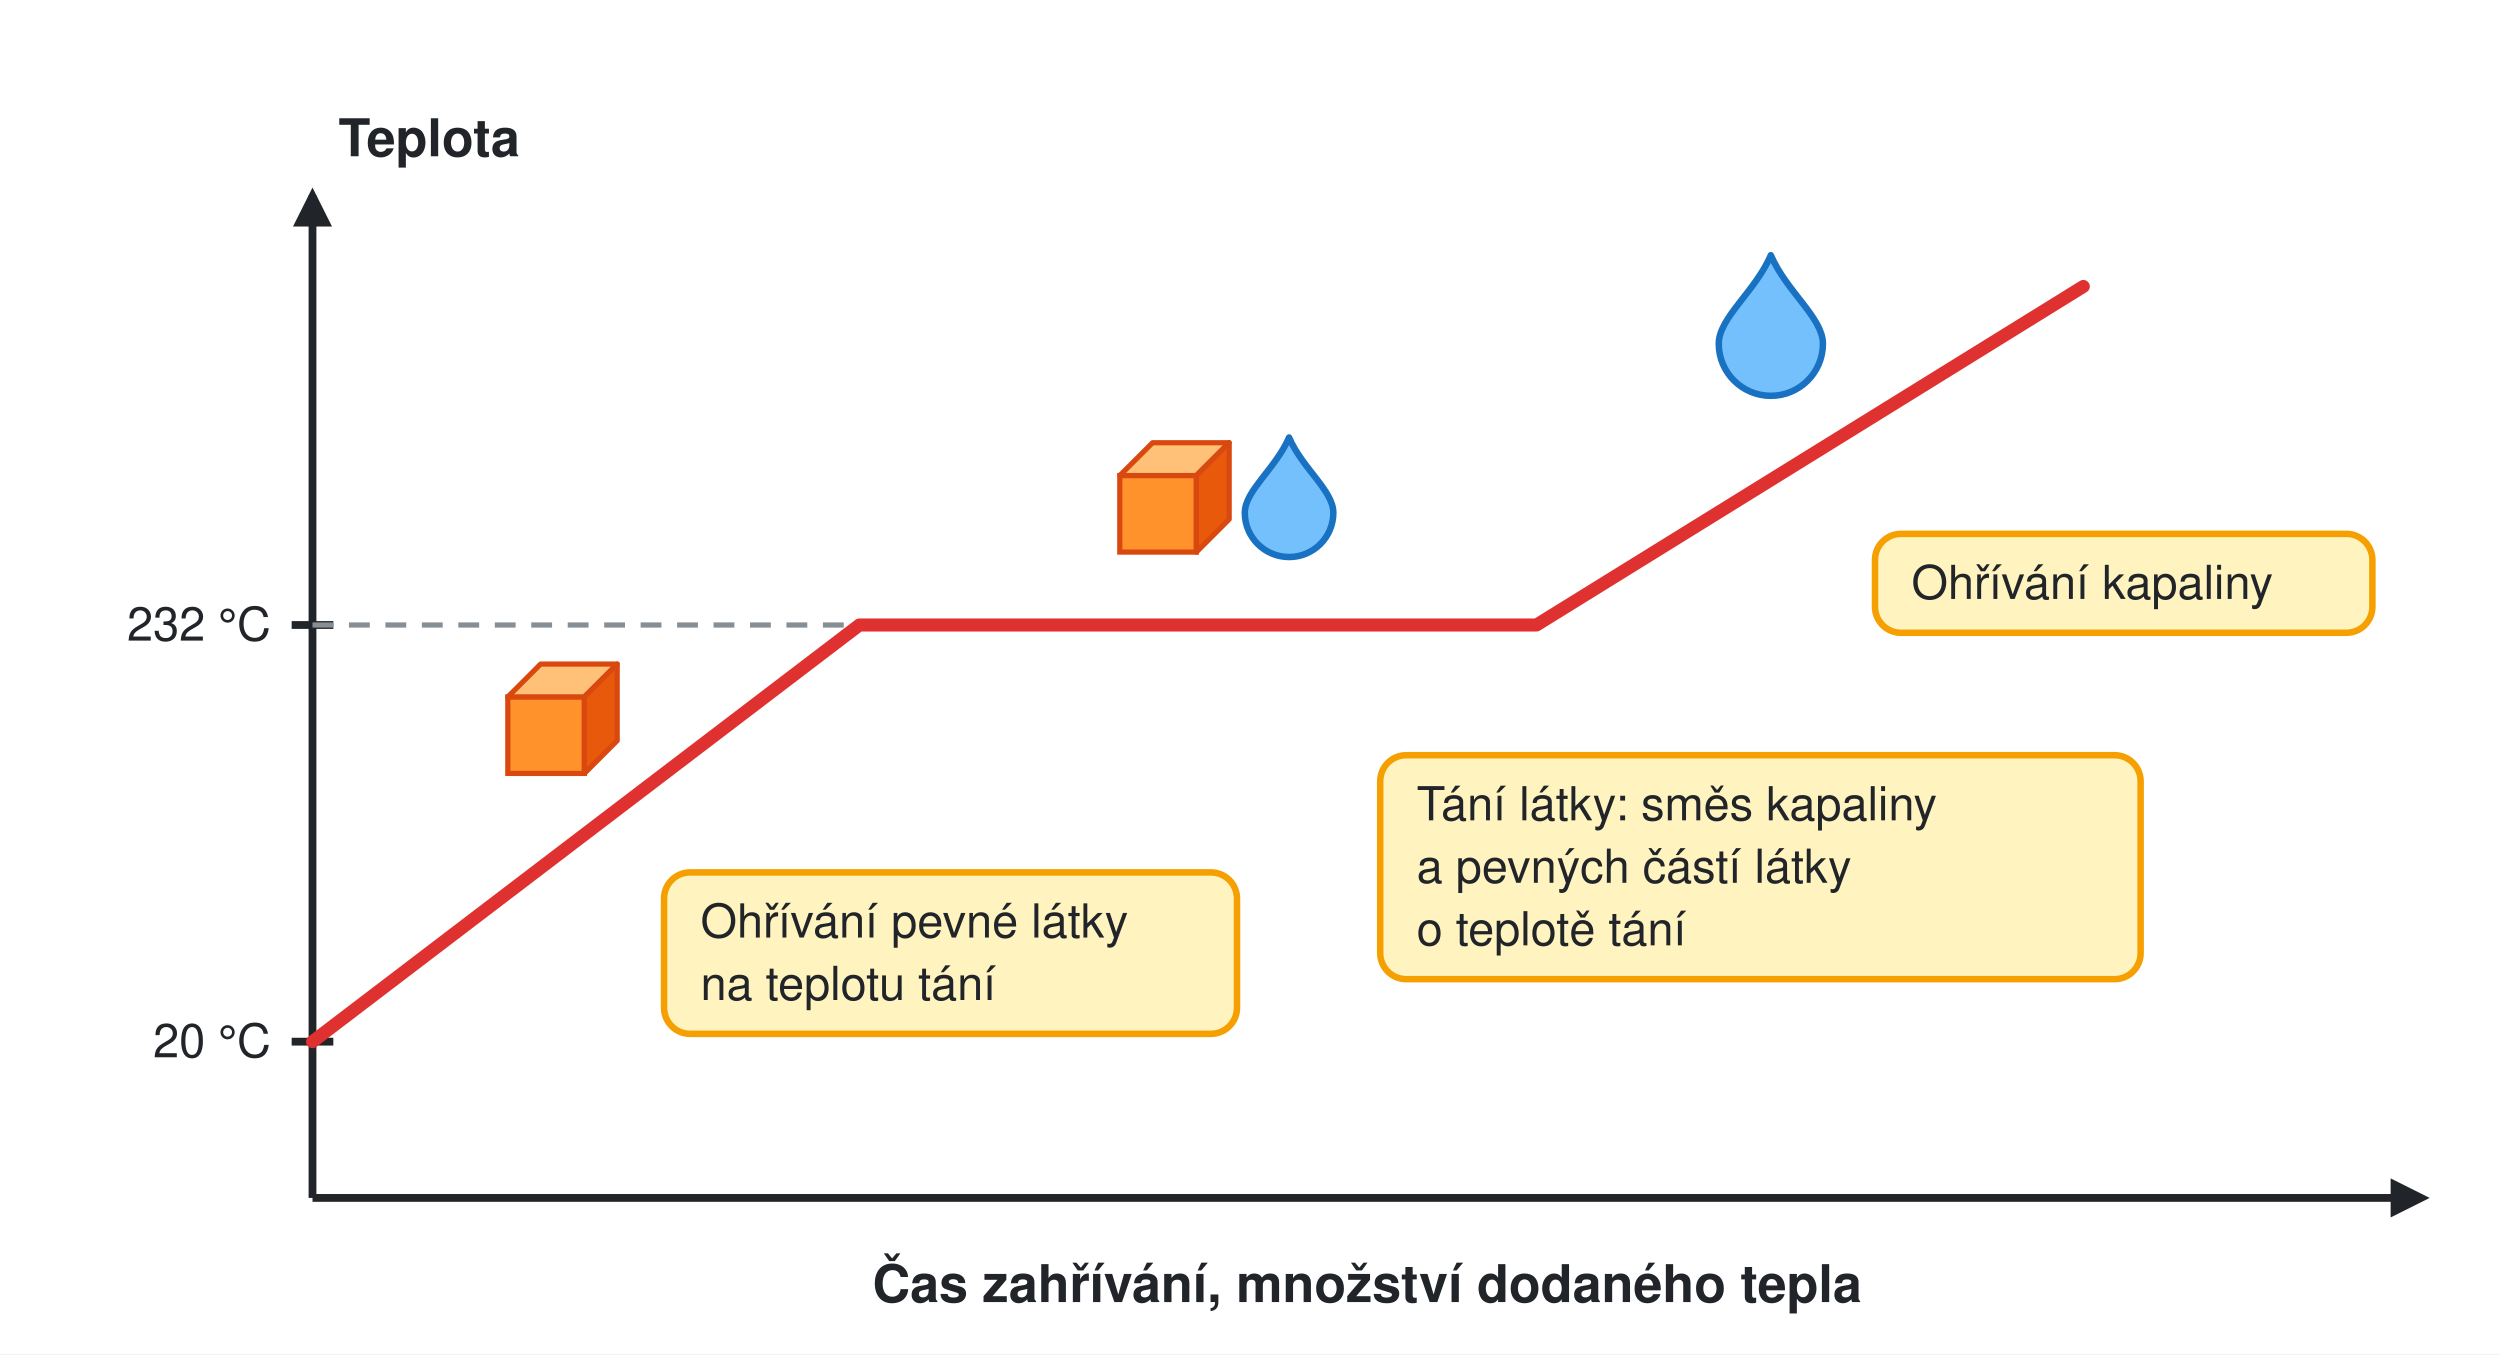
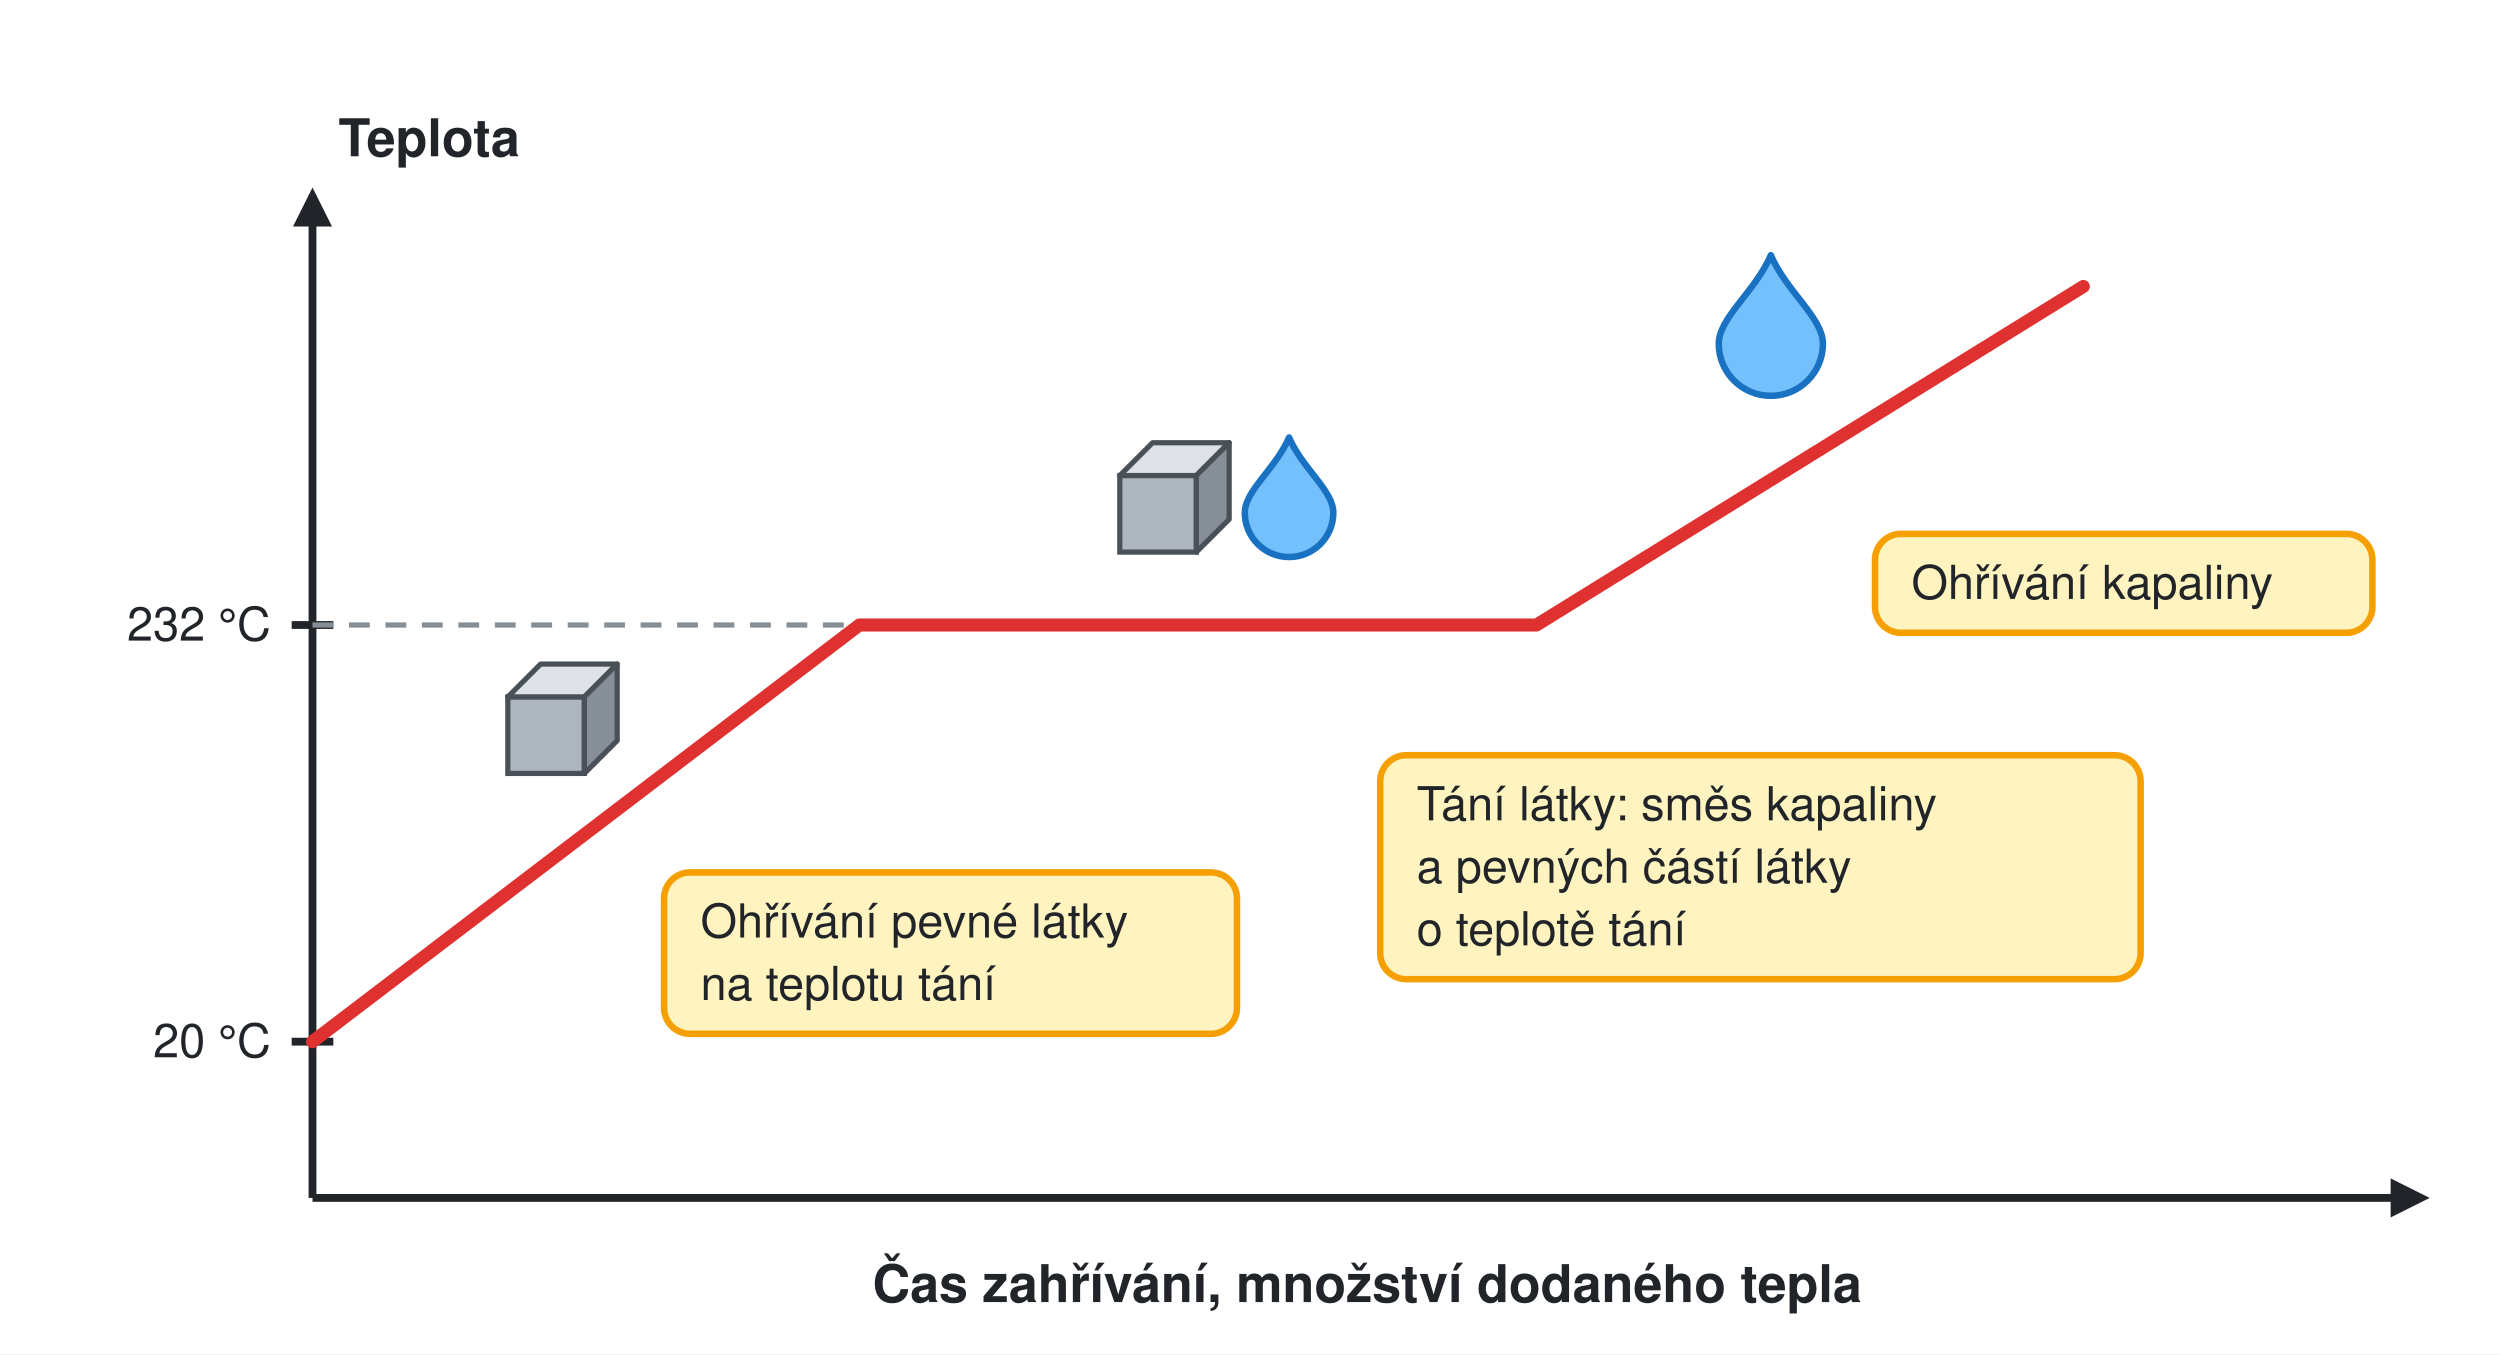
<svg xmlns="http://www.w3.org/2000/svg" viewBox="0 0 960 520" width="960" height="520" font-family="Helvetica, Arial, sans-serif">
  <defs>
    <marker id="ahk" viewBox="0 0 10 10" refX="8" refY="5" markerWidth="5" markerHeight="5" orient="auto">
      <path d="M0,0 L10,5 L0,10 z" fill="#212529" />
    </marker>
    <marker id="ahr" viewBox="0 0 10 10" refX="8" refY="5" markerWidth="5" markerHeight="5" orient="auto">
      <path d="M0,0 L10,5 L0,10 z" fill="#e03131" />
    </marker>
    <marker id="ahb" viewBox="0 0 10 10" refX="8" refY="5" markerWidth="5" markerHeight="5" orient="auto">
      <path d="M0,0 L10,5 L0,10 z" fill="#1971c2" />
    </marker>
    <marker id="ahy" viewBox="0 0 10 10" refX="8" refY="5" markerWidth="5" markerHeight="5" orient="auto">
      <path d="M0,0 L10,5 L0,10 z" fill="#e67700" />
    </marker>
    <marker id="ahg" viewBox="0 0 10 10" refX="8" refY="5" markerWidth="5" markerHeight="5" orient="auto">
      <path d="M0,0 L10,5 L0,10 z" fill="#868e96" />
    </marker>
  </defs>
  <rect width="960" height="520" fill="#ffffff" />
  <text x="130" y="60" font-size="20" text-anchor="start" font-weight="bold" fill="#212529">Teplota</text>
  <line x1="120" y1="460" x2="120" y2="75" stroke="#212529" stroke-width="3" marker-end="url(#ahk)" />
  <line x1="120" y1="460" x2="930" y2="460" stroke="#212529" stroke-width="3" marker-end="url(#ahk)" />
  <line x1="112" y1="400" x2="128" y2="400" stroke="#212529" stroke-width="3" />
  <text x="104" y="406" font-size="18" text-anchor="end" font-weight="normal" fill="#212529">20 °C</text>
  <line x1="112" y1="240" x2="128" y2="240" stroke="#212529" stroke-width="3" />
  <text x="104" y="246" font-size="18" text-anchor="end" font-weight="normal" fill="#212529">232 °C</text>
  <line x1="120" y1="240" x2="590" y2="240" stroke="#868e96" stroke-width="2" stroke-dasharray="8 6" />
  <path d="M120,400 L330,240 L590,240 L800,110" fill="none" stroke="#e03131" stroke-width="5" stroke-linejoin="round" stroke-linecap="round" />
  <text x="525" y="500" font-size="20" text-anchor="middle" font-weight="bold" fill="#212529">Čas zahřívání, množství dodaného tepla</text>
-   <rect x="195" y="267.6" width="29.4" height="29.4" rx="0" fill="#ff922b" stroke="#d9480f" stroke-width="2" />
-   <polygon points="195.0,267.6 207.6,255.0 237.0,255.0 224.4,267.6" fill="#ffc078" stroke="#d9480f" stroke-width="2" stroke-linejoin="round" />
-   <polygon points="224.4,267.6 237.0,255.0 237.0,284.4 224.4,297.0" fill="#e8590c" stroke="#d9480f" stroke-width="2" stroke-linejoin="round" />
-   <rect x="430" y="182.6" width="29.4" height="29.4" rx="0" fill="#ff922b" stroke="#d9480f" stroke-width="2" />
-   <polygon points="430.0,182.6 442.6,170.0 472.0,170.0 459.4,182.6" fill="#ffc078" stroke="#d9480f" stroke-width="2" stroke-linejoin="round" />
-   <polygon points="459.4,182.6 472.0,170.0 472.0,199.4 459.4,212.0" fill="#e8590c" stroke="#d9480f" stroke-width="2" stroke-linejoin="round" />
+   <rect x="195" y="267.6" width="29.4" height="29.4" rx="0" fill="#adb5bd" stroke="#495057" stroke-width="2" />
+   <polygon points="195.0,267.6 207.6,255.0 237.0,255.0 224.4,267.6" fill="#dee2e6" stroke="#495057" stroke-width="2" stroke-linejoin="round" />
+   <polygon points="224.4,267.6 237.0,255.0 237.0,284.4 224.4,297.0" fill="#868e96" stroke="#495057" stroke-width="2" stroke-linejoin="round" />
+   <rect x="430" y="182.6" width="29.4" height="29.4" rx="0" fill="#adb5bd" stroke="#495057" stroke-width="2" />
+   <polygon points="430.0,182.6 442.6,170.0 472.0,170.0 459.4,182.6" fill="#dee2e6" stroke="#495057" stroke-width="2" stroke-linejoin="round" />
+   <polygon points="459.4,182.6 472.0,170.0 472.0,199.4 459.4,212.0" fill="#868e96" stroke="#495057" stroke-width="2" stroke-linejoin="round" />
  <path d="M495,168 C500.1,179.9 512.0,188.4 512.0,196.9 A17.0,17.0 0 1 1 478.0,196.9 C478.0,188.4 489.9,179.9 495,168 Z" fill="#74c0fc" stroke="#1971c2" stroke-width="2.5" stroke-linejoin="round" stroke-linecap="round" />
  <path d="M680,98 C686.0,112.0 700.0,122.0 700.0,132.0 A20.0,20.0 0 1 1 660.0,132.0 C660.0,122.0 674.0,112.0 680,98 Z" fill="#74c0fc" stroke="#1971c2" stroke-width="2.5" stroke-linejoin="round" stroke-linecap="round" />
  <rect x="255" y="335" width="220" height="62" rx="10" fill="#fff3bf" stroke="#f59f00" stroke-width="2.5" />
  <text x="269" y="360" font-size="18" text-anchor="start" font-weight="normal" fill="#212529">Ohřívání pevné látky</text>
  <text x="269" y="384" font-size="18" text-anchor="start" font-weight="normal" fill="#212529">na teplotu tání</text>
  <rect x="530" y="290" width="292" height="86" rx="10" fill="#fff3bf" stroke="#f59f00" stroke-width="2.5" />
  <text x="544" y="315" font-size="18" text-anchor="start" font-weight="normal" fill="#212529">Tání látky: směs kapaliny</text>
  <text x="544" y="339" font-size="18" text-anchor="start" font-weight="normal" fill="#212529">a pevných částí látky</text>
  <text x="544" y="363" font-size="18" text-anchor="start" font-weight="normal" fill="#212529">o teplotě tání</text>
  <rect x="720" y="205" width="191" height="38" rx="10" fill="#fff3bf" stroke="#f59f00" stroke-width="2.5" />
  <text x="734" y="230" font-size="18" text-anchor="start" font-weight="normal" fill="#212529">Ohřívání kapaliny</text>
</svg>
